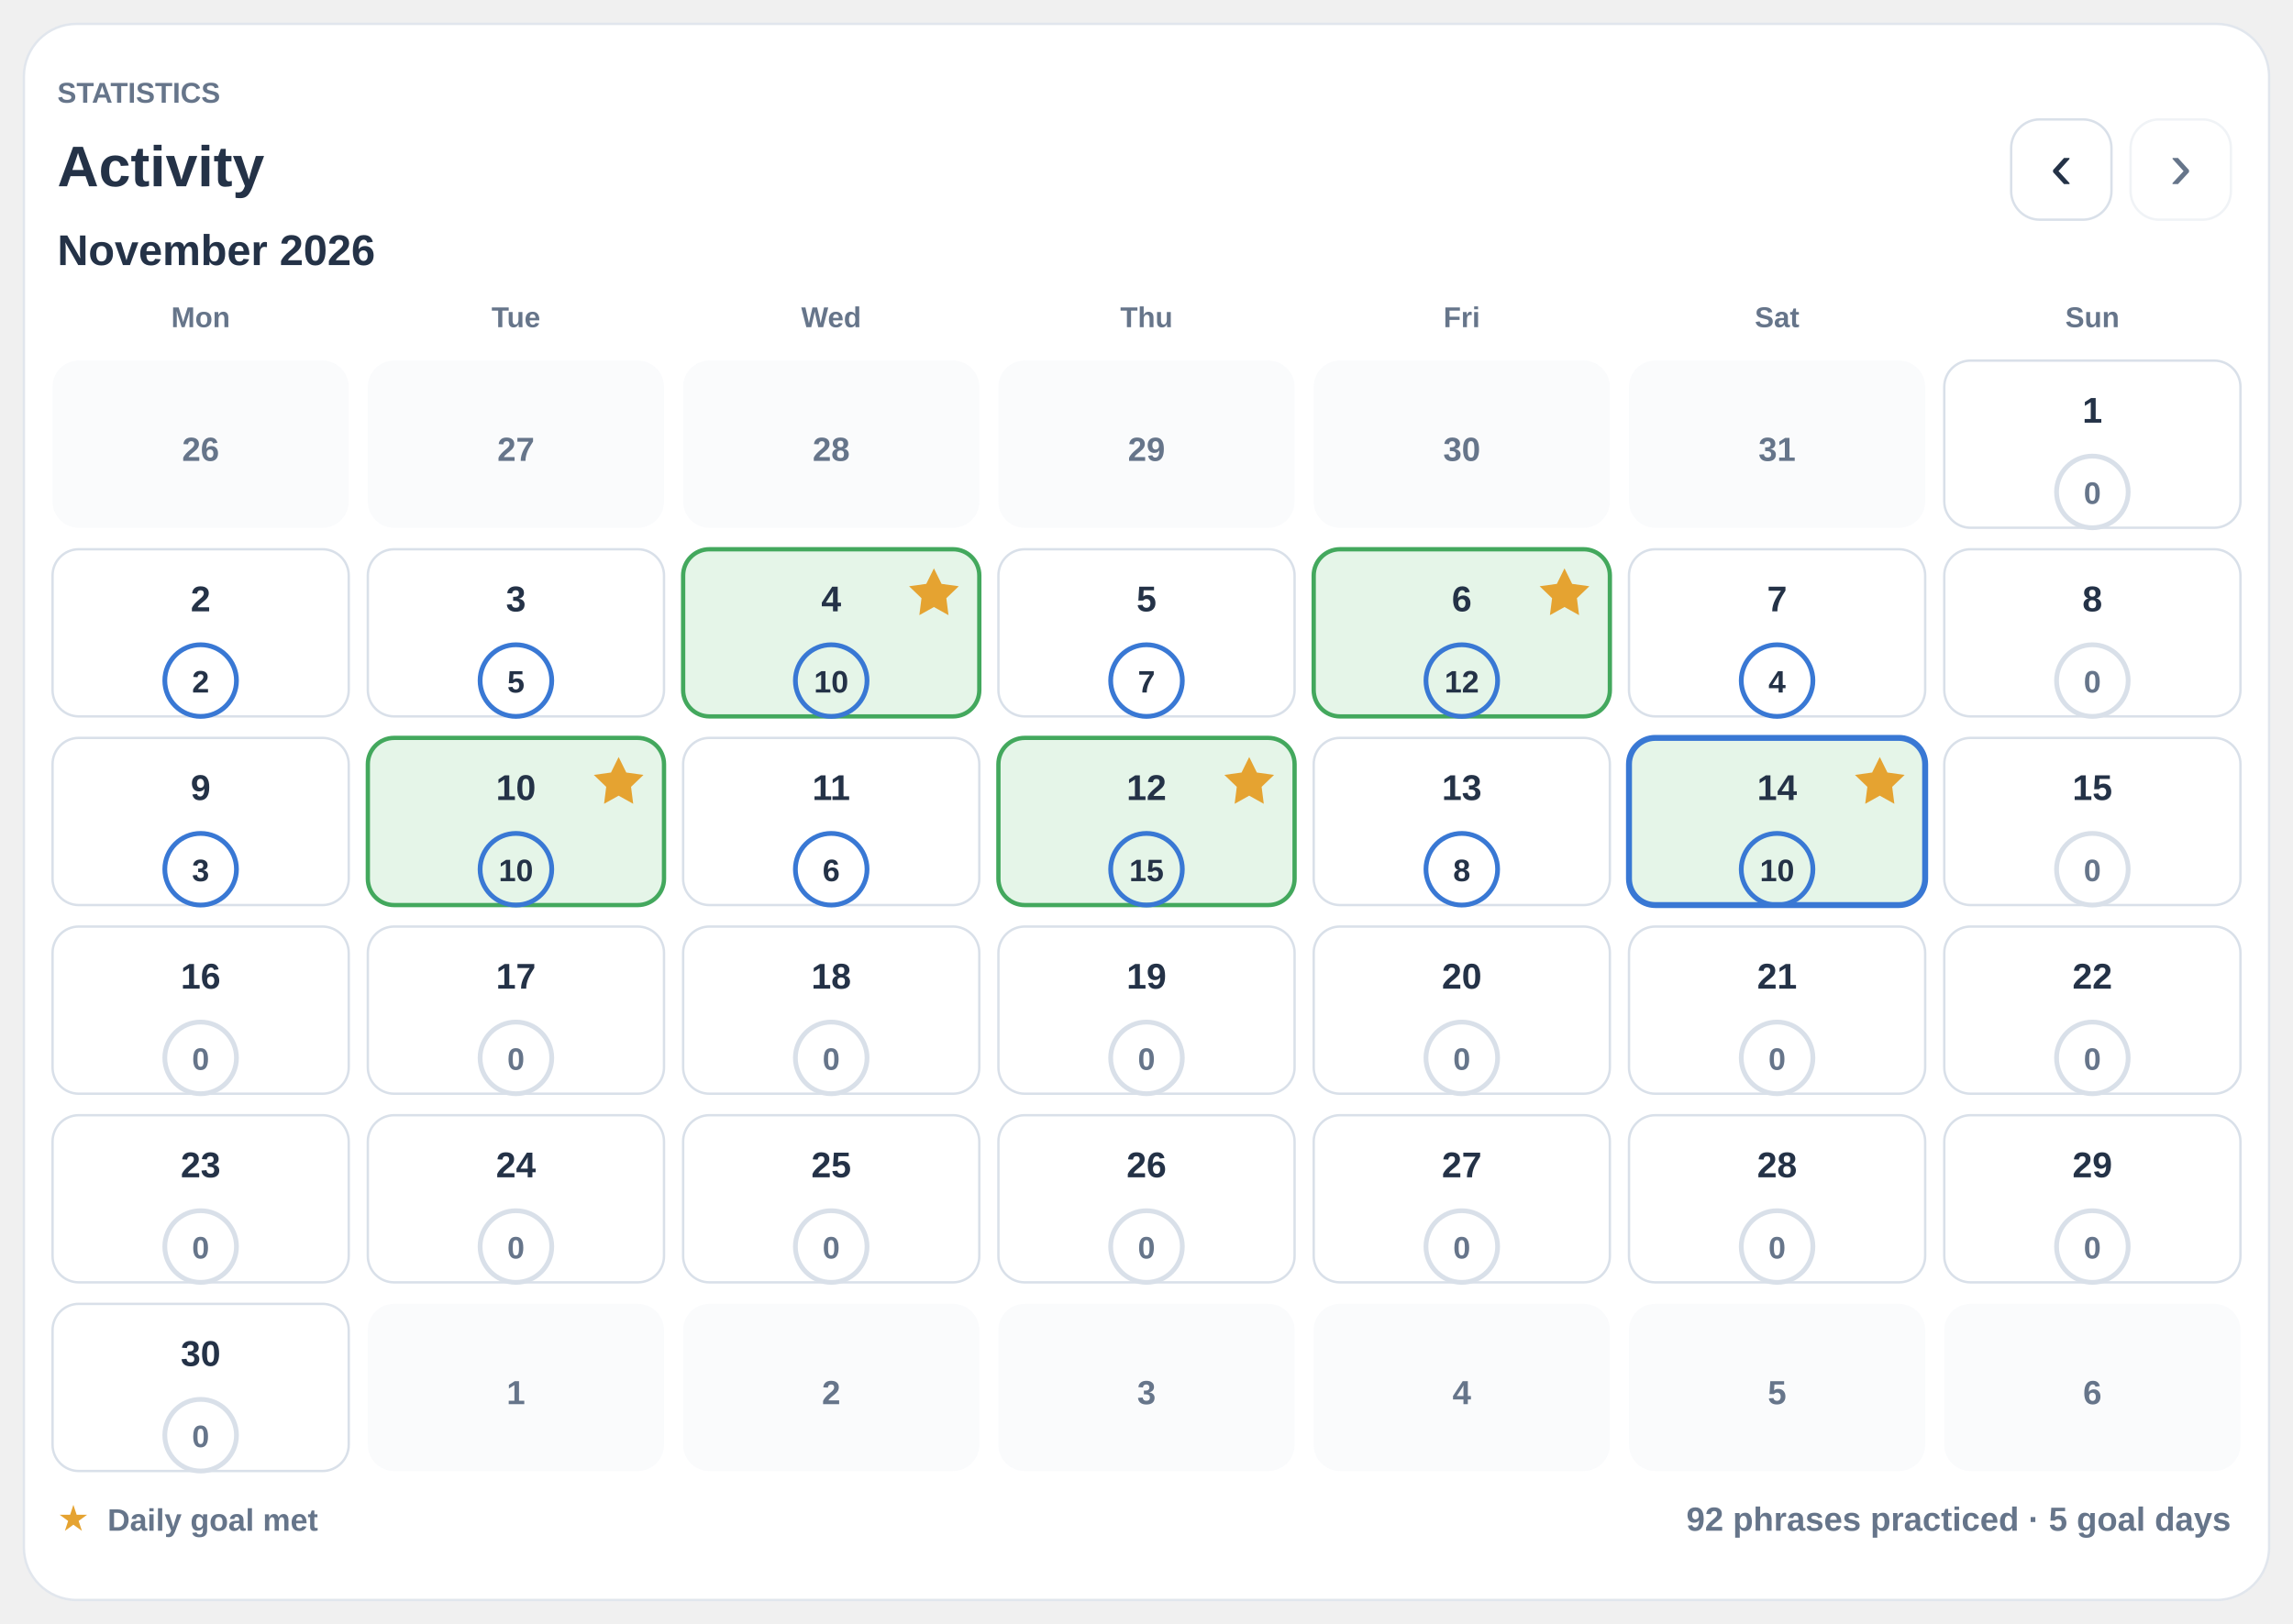
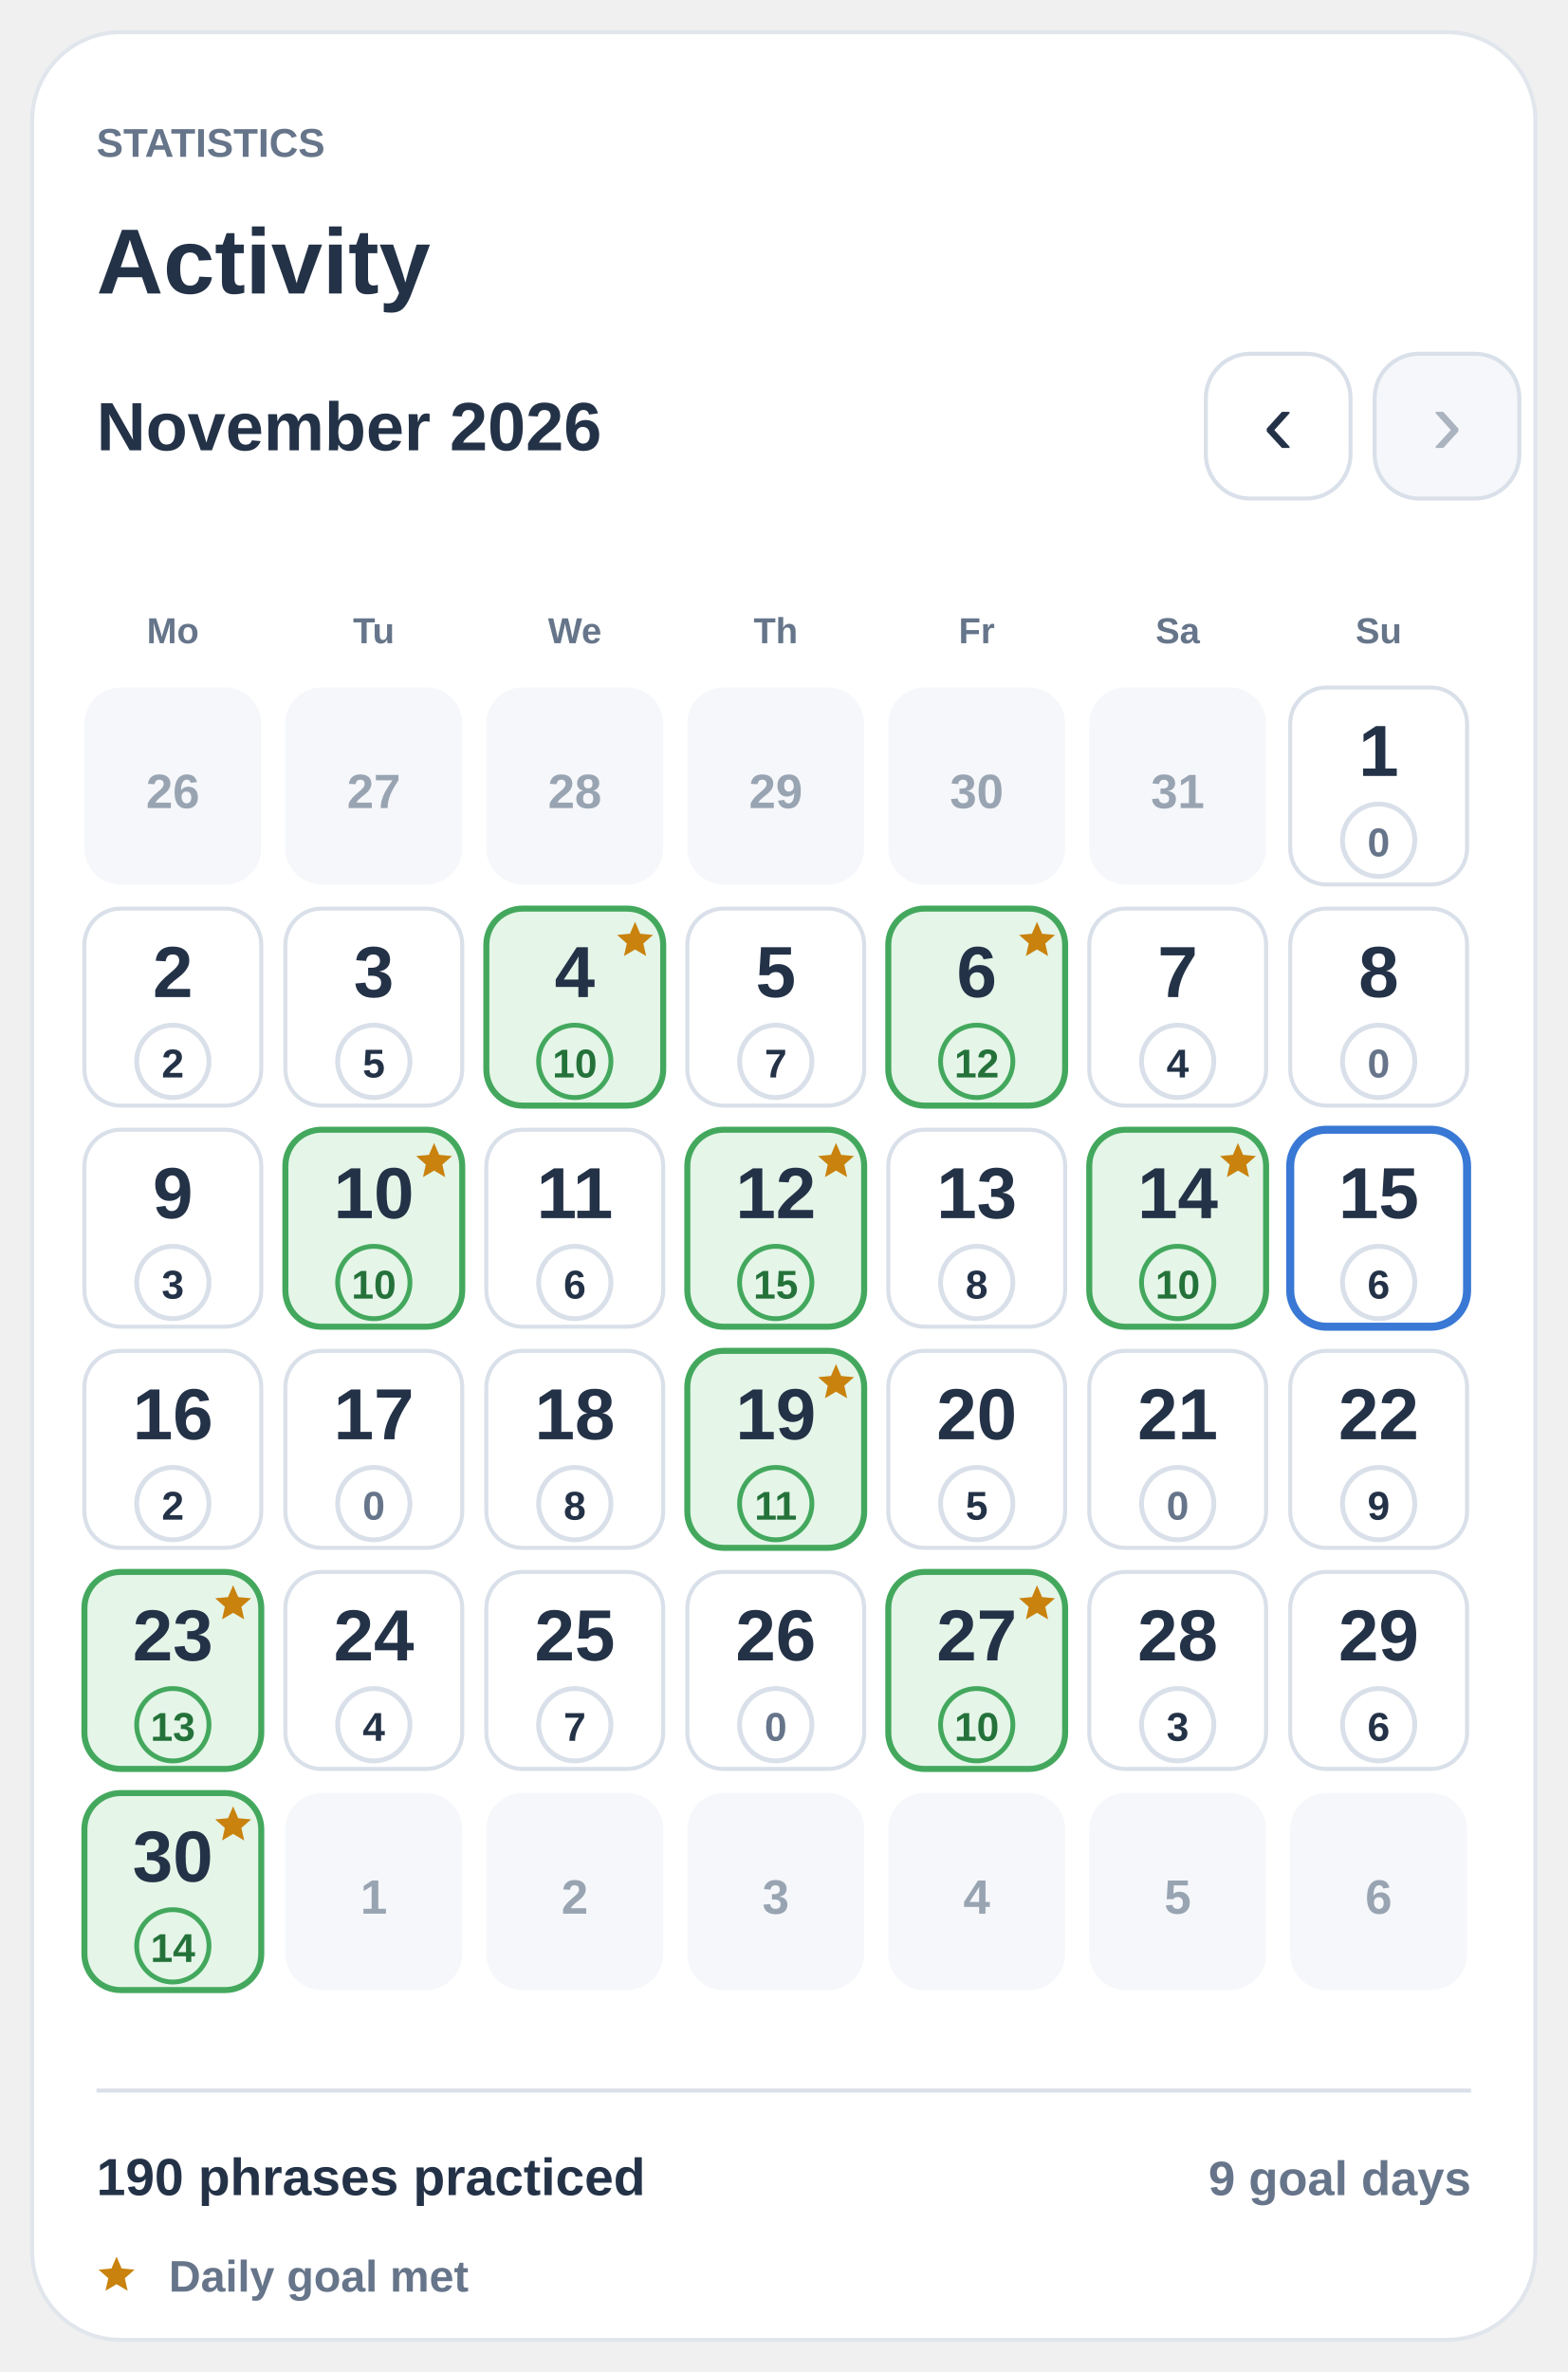
- <svg xmlns="http://www.w3.org/2000/svg" viewBox="0 0 960 680" role="img" aria-labelledby="title desc">
-   <rect x="10" y="10" width="940" height="660" rx="22" fill="#ffffff" stroke="#e1e6ed" />
-   <text x="24" y="43" fill="#66758a" font-family="Arial,sans-serif" font-size="12" font-weight="700" text-anchor="start">STATISTICS</text>
-   <text x="24" y="78" fill="#243247" font-family="Arial,sans-serif" font-size="24" font-weight="700" text-anchor="start">Activity</text>
-   <text x="24" y="111" fill="#243247" font-family="Arial,sans-serif" font-size="18" font-weight="700" text-anchor="start">November 2026</text>
-   <g aria-label="Month navigation">
-     <rect x="842" y="50" width="42" height="42" rx="12" fill="#ffffff" stroke="#d9e0e9" />
-     <text x="863" y="79" fill="#243247" font-family="Arial,sans-serif" font-size="28" font-weight="400" text-anchor="middle">‹</text>
-     <rect x="892" y="50" width="42" height="42" rx="12" fill="#ffffff" stroke="#d9e0e9" opacity=".4" />
-     <text x="913" y="79" fill="#66758a" font-family="Arial,sans-serif" font-size="28" font-weight="400" text-anchor="middle">›</text>
+ <svg xmlns="http://www.w3.org/2000/svg" viewBox="0 0 390 590" role="img" aria-labelledby="title description">
+   <rect x="8" y="8" width="374" height="574" rx="22" fill="#ffffff" stroke="#e1e6ed" />
+   <text x="24" y="39" fill="#66758a" font-family="Arial,sans-serif" font-size="10" font-weight="700" text-anchor="start">STATISTICS</text>
+   <text x="24" y="73" fill="#243247" font-family="Arial,sans-serif" font-size="23" font-weight="700" text-anchor="start">Activity</text>
+   <text x="24" y="112" fill="#243247" font-family="Arial,sans-serif" font-size="17" font-weight="700" text-anchor="start">November 2026</text>
+   <g role="group" aria-label="Month navigation">
+     <rect x="300" y="88" width="36" height="36" rx="11" fill="#ffffff" stroke="#d9e0e9" />
+     <text x="318" y="113" fill="#243247" font-family="Arial,sans-serif" font-size="23" font-weight="400" text-anchor="middle">‹</text>
+     <rect x="342" y="88" width="36" height="36" rx="11" fill="#f5f7fa" stroke="#d9e0e9" />
+     <text x="360" y="113" fill="#aab3bf" font-family="Arial,sans-serif" font-size="23" font-weight="400" text-anchor="middle">›</text>
  </g>
-   <text x="84" y="137" fill="#66758a" font-family="Arial,sans-serif" font-size="12" font-weight="700" text-anchor="middle">Mon</text>
-   <text x="216" y="137" fill="#66758a" font-family="Arial,sans-serif" font-size="12" font-weight="700" text-anchor="middle">Tue</text>
-   <text x="348" y="137" fill="#66758a" font-family="Arial,sans-serif" font-size="12" font-weight="700" text-anchor="middle">Wed</text>
-   <text x="480" y="137" fill="#66758a" font-family="Arial,sans-serif" font-size="12" font-weight="700" text-anchor="middle">Thu</text>
-   <text x="612" y="137" fill="#66758a" font-family="Arial,sans-serif" font-size="12" font-weight="700" text-anchor="middle">Fri</text>
-   <text x="744" y="137" fill="#66758a" font-family="Arial,sans-serif" font-size="12" font-weight="700" text-anchor="middle">Sat</text>
-   <text x="876" y="137" fill="#66758a" font-family="Arial,sans-serif" font-size="12" font-weight="700" text-anchor="middle">Sun</text>
-   <rect x="22" y="151" width="124" height="70" rx="11" fill="#f5f7fa" opacity=".55" />
-   <text x="84" y="193" fill="#66758a" font-family="Arial,sans-serif" font-size="14" font-weight="600" text-anchor="middle">26</text>
-   <rect x="154" y="151" width="124" height="70" rx="11" fill="#f5f7fa" opacity=".55" />
-   <text x="216" y="193" fill="#66758a" font-family="Arial,sans-serif" font-size="14" font-weight="600" text-anchor="middle">27</text>
-   <rect x="286" y="151" width="124" height="70" rx="11" fill="#f5f7fa" opacity=".55" />
-   <text x="348" y="193" fill="#66758a" font-family="Arial,sans-serif" font-size="14" font-weight="600" text-anchor="middle">28</text>
-   <rect x="418" y="151" width="124" height="70" rx="11" fill="#f5f7fa" opacity=".55" />
-   <text x="480" y="193" fill="#66758a" font-family="Arial,sans-serif" font-size="14" font-weight="600" text-anchor="middle">29</text>
-   <rect x="550" y="151" width="124" height="70" rx="11" fill="#f5f7fa" opacity=".55" />
-   <text x="612" y="193" fill="#66758a" font-family="Arial,sans-serif" font-size="14" font-weight="600" text-anchor="middle">30</text>
-   <rect x="682" y="151" width="124" height="70" rx="11" fill="#f5f7fa" opacity=".55" />
-   <text x="744" y="193" fill="#66758a" font-family="Arial,sans-serif" font-size="14" font-weight="600" text-anchor="middle">31</text>
-   <g role="group" aria-label="November 1: 0 phrases">
-     <rect x="814" y="151" width="124" height="70" rx="11" fill="#ffffff" stroke="#d9e0e9" stroke-width="1" />
-     <text x="876" y="177" fill="#243247" font-family="Arial,sans-serif" font-size="15" font-weight="600" text-anchor="middle">1</text>
-     <circle cx="876" cy="206" r="15" fill="none" stroke="#d9e0e9" stroke-width="2" />
-     <text x="876" y="211" fill="#66758a" font-family="Arial,sans-serif" font-size="13" font-weight="600" text-anchor="middle">0</text>
+   <g role="grid" aria-label="November 2026 practice activity">
+     <text x="43" y="160" fill="#66758a" font-family="Arial,sans-serif" font-size="9" font-weight="700" text-anchor="middle">Mo</text>
+     <text x="93" y="160" fill="#66758a" font-family="Arial,sans-serif" font-size="9" font-weight="700" text-anchor="middle">Tu</text>
+     <text x="143" y="160" fill="#66758a" font-family="Arial,sans-serif" font-size="9" font-weight="700" text-anchor="middle">We</text>
+     <text x="193" y="160" fill="#66758a" font-family="Arial,sans-serif" font-size="9" font-weight="700" text-anchor="middle">Th</text>
+     <text x="243" y="160" fill="#66758a" font-family="Arial,sans-serif" font-size="9" font-weight="700" text-anchor="middle">Fr</text>
+     <text x="293" y="160" fill="#66758a" font-family="Arial,sans-serif" font-size="9" font-weight="700" text-anchor="middle">Sa</text>
+     <text x="343" y="160" fill="#66758a" font-family="Arial,sans-serif" font-size="9" font-weight="700" text-anchor="middle">Su</text>
+     <rect x="21" y="171" width="44" height="49" rx="9" fill="#f5f7fa" />
+     <text x="43" y="201" fill="#99a4b2" font-family="Arial,sans-serif" font-size="12" font-weight="600" text-anchor="middle">26</text>
+     <rect x="71" y="171" width="44" height="49" rx="9" fill="#f5f7fa" />
+     <text x="93" y="201" fill="#99a4b2" font-family="Arial,sans-serif" font-size="12" font-weight="600" text-anchor="middle">27</text>
+     <rect x="121" y="171" width="44" height="49" rx="9" fill="#f5f7fa" />
+     <text x="143" y="201" fill="#99a4b2" font-family="Arial,sans-serif" font-size="12" font-weight="600" text-anchor="middle">28</text>
+     <rect x="171" y="171" width="44" height="49" rx="9" fill="#f5f7fa" />
+     <text x="193" y="201" fill="#99a4b2" font-family="Arial,sans-serif" font-size="12" font-weight="600" text-anchor="middle">29</text>
+     <rect x="221" y="171" width="44" height="49" rx="9" fill="#f5f7fa" />
+     <text x="243" y="201" fill="#99a4b2" font-family="Arial,sans-serif" font-size="12" font-weight="600" text-anchor="middle">30</text>
+     <rect x="271" y="171" width="44" height="49" rx="9" fill="#f5f7fa" />
+     <text x="293" y="201" fill="#99a4b2" font-family="Arial,sans-serif" font-size="12" font-weight="600" text-anchor="middle">31</text>
+     <g role="gridcell" aria-label="November 1: 0 phrases">
+       <rect x="321" y="171" width="44" height="49" rx="9" fill="#ffffff" stroke="#d9e0e9" stroke-width="1" />
+       <text x="343" y="193" fill="#243247" font-family="Arial,sans-serif" font-size="18" font-weight="700" text-anchor="middle">1</text>
+       <circle cx="343" cy="209" r="9" fill="none" stroke="#d9e0e9" stroke-width="1.2" />
+       <text x="343" y="213" fill="#66758a" font-family="Arial,sans-serif" font-size="10" font-weight="600" text-anchor="middle">0</text>
+     </g>
+     <g role="gridcell" aria-label="November 2: 2 phrases">
+       <rect x="21" y="226" width="44" height="49" rx="9" fill="#ffffff" stroke="#d9e0e9" stroke-width="1" />
+       <text x="43" y="248" fill="#243247" font-family="Arial,sans-serif" font-size="18" font-weight="700" text-anchor="middle">2</text>
+       <circle cx="43" cy="264" r="9" fill="none" stroke="#d9e0e9" stroke-width="1.2" />
+       <text x="43" y="268" fill="#243247" font-family="Arial,sans-serif" font-size="10" font-weight="600" text-anchor="middle">2</text>
+     </g>
+     <g role="gridcell" aria-label="November 3: 5 phrases">
+       <rect x="71" y="226" width="44" height="49" rx="9" fill="#ffffff" stroke="#d9e0e9" stroke-width="1" />
+       <text x="93" y="248" fill="#243247" font-family="Arial,sans-serif" font-size="18" font-weight="700" text-anchor="middle">3</text>
+       <circle cx="93" cy="264" r="9" fill="none" stroke="#d9e0e9" stroke-width="1.2" />
+       <text x="93" y="268" fill="#243247" font-family="Arial,sans-serif" font-size="10" font-weight="600" text-anchor="middle">5</text>
+     </g>
+     <g role="gridcell" aria-label="November 4: 10 phrases, daily goal met">
+       <rect x="121" y="226" width="44" height="49" rx="9" fill="#e5f5e8" stroke="#43a85d" stroke-width="1.5" />
+       <text x="143" y="248" fill="#243247" font-family="Arial,sans-serif" font-size="18" font-weight="700" text-anchor="middle">4</text>
+       <circle cx="143" cy="264" r="9" fill="none" stroke="#43a85d" stroke-width="1.2" />
+       <text x="143" y="268" fill="#24723a" font-family="Arial,sans-serif" font-size="10" font-weight="600" text-anchor="middle">10</text>
+       <polygon points="158.00,229.30 159.27,232.25 162.47,232.55 160.06,234.67 160.76,237.80 158.00,236.16 155.24,237.80 155.94,234.67 153.53,232.55 156.73,232.25" fill="#c9820d" aria-hidden="true" />
+     </g>
+     <g role="gridcell" aria-label="November 5: 7 phrases">
+       <rect x="171" y="226" width="44" height="49" rx="9" fill="#ffffff" stroke="#d9e0e9" stroke-width="1" />
+       <text x="193" y="248" fill="#243247" font-family="Arial,sans-serif" font-size="18" font-weight="700" text-anchor="middle">5</text>
+       <circle cx="193" cy="264" r="9" fill="none" stroke="#d9e0e9" stroke-width="1.2" />
+       <text x="193" y="268" fill="#243247" font-family="Arial,sans-serif" font-size="10" font-weight="600" text-anchor="middle">7</text>
+     </g>
+     <g role="gridcell" aria-label="November 6: 12 phrases, daily goal met">
+       <rect x="221" y="226" width="44" height="49" rx="9" fill="#e5f5e8" stroke="#43a85d" stroke-width="1.5" />
+       <text x="243" y="248" fill="#243247" font-family="Arial,sans-serif" font-size="18" font-weight="700" text-anchor="middle">6</text>
+       <circle cx="243" cy="264" r="9" fill="none" stroke="#43a85d" stroke-width="1.2" />
+       <text x="243" y="268" fill="#24723a" font-family="Arial,sans-serif" font-size="10" font-weight="600" text-anchor="middle">12</text>
+       <polygon points="258.00,229.30 259.27,232.25 262.47,232.55 260.06,234.67 260.76,237.80 258.00,236.16 255.24,237.80 255.94,234.67 253.53,232.55 256.73,232.25" fill="#c9820d" aria-hidden="true" />
+     </g>
+     <g role="gridcell" aria-label="November 7: 4 phrases">
+       <rect x="271" y="226" width="44" height="49" rx="9" fill="#ffffff" stroke="#d9e0e9" stroke-width="1" />
+       <text x="293" y="248" fill="#243247" font-family="Arial,sans-serif" font-size="18" font-weight="700" text-anchor="middle">7</text>
+       <circle cx="293" cy="264" r="9" fill="none" stroke="#d9e0e9" stroke-width="1.2" />
+       <text x="293" y="268" fill="#243247" font-family="Arial,sans-serif" font-size="10" font-weight="600" text-anchor="middle">4</text>
+     </g>
+     <g role="gridcell" aria-label="November 8: 0 phrases">
+       <rect x="321" y="226" width="44" height="49" rx="9" fill="#ffffff" stroke="#d9e0e9" stroke-width="1" />
+       <text x="343" y="248" fill="#243247" font-family="Arial,sans-serif" font-size="18" font-weight="700" text-anchor="middle">8</text>
+       <circle cx="343" cy="264" r="9" fill="none" stroke="#d9e0e9" stroke-width="1.2" />
+       <text x="343" y="268" fill="#66758a" font-family="Arial,sans-serif" font-size="10" font-weight="600" text-anchor="middle">0</text>
+     </g>
+     <g role="gridcell" aria-label="November 9: 3 phrases">
+       <rect x="21" y="281" width="44" height="49" rx="9" fill="#ffffff" stroke="#d9e0e9" stroke-width="1" />
+       <text x="43" y="303" fill="#243247" font-family="Arial,sans-serif" font-size="18" font-weight="700" text-anchor="middle">9</text>
+       <circle cx="43" cy="319" r="9" fill="none" stroke="#d9e0e9" stroke-width="1.2" />
+       <text x="43" y="323" fill="#243247" font-family="Arial,sans-serif" font-size="10" font-weight="600" text-anchor="middle">3</text>
+     </g>
+     <g role="gridcell" aria-label="November 10: 10 phrases, daily goal met">
+       <rect x="71" y="281" width="44" height="49" rx="9" fill="#e5f5e8" stroke="#43a85d" stroke-width="1.5" />
+       <text x="93" y="303" fill="#243247" font-family="Arial,sans-serif" font-size="18" font-weight="700" text-anchor="middle">10</text>
+       <circle cx="93" cy="319" r="9" fill="none" stroke="#43a85d" stroke-width="1.2" />
+       <text x="93" y="323" fill="#24723a" font-family="Arial,sans-serif" font-size="10" font-weight="600" text-anchor="middle">10</text>
+       <polygon points="108.00,284.30 109.27,287.25 112.47,287.55 110.06,289.67 110.76,292.80 108.00,291.16 105.24,292.80 105.94,289.67 103.53,287.55 106.73,287.25" fill="#c9820d" aria-hidden="true" />
+     </g>
+     <g role="gridcell" aria-label="November 11: 6 phrases">
+       <rect x="121" y="281" width="44" height="49" rx="9" fill="#ffffff" stroke="#d9e0e9" stroke-width="1" />
+       <text x="143" y="303" fill="#243247" font-family="Arial,sans-serif" font-size="18" font-weight="700" text-anchor="middle">11</text>
+       <circle cx="143" cy="319" r="9" fill="none" stroke="#d9e0e9" stroke-width="1.2" />
+       <text x="143" y="323" fill="#243247" font-family="Arial,sans-serif" font-size="10" font-weight="600" text-anchor="middle">6</text>
+     </g>
+     <g role="gridcell" aria-label="November 12: 15 phrases, daily goal met">
+       <rect x="171" y="281" width="44" height="49" rx="9" fill="#e5f5e8" stroke="#43a85d" stroke-width="1.5" />
+       <text x="193" y="303" fill="#243247" font-family="Arial,sans-serif" font-size="18" font-weight="700" text-anchor="middle">12</text>
+       <circle cx="193" cy="319" r="9" fill="none" stroke="#43a85d" stroke-width="1.2" />
+       <text x="193" y="323" fill="#24723a" font-family="Arial,sans-serif" font-size="10" font-weight="600" text-anchor="middle">15</text>
+       <polygon points="208.00,284.30 209.27,287.25 212.47,287.55 210.06,289.67 210.76,292.80 208.00,291.16 205.24,292.80 205.94,289.67 203.53,287.55 206.73,287.25" fill="#c9820d" aria-hidden="true" />
+     </g>
+     <g role="gridcell" aria-label="November 13: 8 phrases">
+       <rect x="221" y="281" width="44" height="49" rx="9" fill="#ffffff" stroke="#d9e0e9" stroke-width="1" />
+       <text x="243" y="303" fill="#243247" font-family="Arial,sans-serif" font-size="18" font-weight="700" text-anchor="middle">13</text>
+       <circle cx="243" cy="319" r="9" fill="none" stroke="#d9e0e9" stroke-width="1.2" />
+       <text x="243" y="323" fill="#243247" font-family="Arial,sans-serif" font-size="10" font-weight="600" text-anchor="middle">8</text>
+     </g>
+     <g role="gridcell" aria-label="November 14: 10 phrases, daily goal met">
+       <rect x="271" y="281" width="44" height="49" rx="9" fill="#e5f5e8" stroke="#43a85d" stroke-width="1.5" />
+       <text x="293" y="303" fill="#243247" font-family="Arial,sans-serif" font-size="18" font-weight="700" text-anchor="middle">14</text>
+       <circle cx="293" cy="319" r="9" fill="none" stroke="#43a85d" stroke-width="1.2" />
+       <text x="293" y="323" fill="#24723a" font-family="Arial,sans-serif" font-size="10" font-weight="600" text-anchor="middle">10</text>
+       <polygon points="308.00,284.30 309.27,287.25 312.47,287.55 310.06,289.67 310.76,292.80 308.00,291.16 305.24,292.80 305.94,289.67 303.53,287.55 306.73,287.25" fill="#c9820d" aria-hidden="true" />
+     </g>
+     <g role="gridcell" aria-label="November 15: 6 phrases, today">
+       <rect x="321" y="281" width="44" height="49" rx="9" fill="#ffffff" stroke="#3978d4" stroke-width="2" />
+       <text x="343" y="303" fill="#243247" font-family="Arial,sans-serif" font-size="18" font-weight="700" text-anchor="middle">15</text>
+       <circle cx="343" cy="319" r="9" fill="none" stroke="#d9e0e9" stroke-width="1.2" />
+       <text x="343" y="323" fill="#243247" font-family="Arial,sans-serif" font-size="10" font-weight="600" text-anchor="middle">6</text>
+     </g>
+     <g role="gridcell" aria-label="November 16: 2 phrases">
+       <rect x="21" y="336" width="44" height="49" rx="9" fill="#ffffff" stroke="#d9e0e9" stroke-width="1" />
+       <text x="43" y="358" fill="#243247" font-family="Arial,sans-serif" font-size="18" font-weight="700" text-anchor="middle">16</text>
+       <circle cx="43" cy="374" r="9" fill="none" stroke="#d9e0e9" stroke-width="1.2" />
+       <text x="43" y="378" fill="#243247" font-family="Arial,sans-serif" font-size="10" font-weight="600" text-anchor="middle">2</text>
+     </g>
+     <g role="gridcell" aria-label="November 17: 0 phrases">
+       <rect x="71" y="336" width="44" height="49" rx="9" fill="#ffffff" stroke="#d9e0e9" stroke-width="1" />
+       <text x="93" y="358" fill="#243247" font-family="Arial,sans-serif" font-size="18" font-weight="700" text-anchor="middle">17</text>
+       <circle cx="93" cy="374" r="9" fill="none" stroke="#d9e0e9" stroke-width="1.2" />
+       <text x="93" y="378" fill="#66758a" font-family="Arial,sans-serif" font-size="10" font-weight="600" text-anchor="middle">0</text>
+     </g>
+     <g role="gridcell" aria-label="November 18: 8 phrases">
+       <rect x="121" y="336" width="44" height="49" rx="9" fill="#ffffff" stroke="#d9e0e9" stroke-width="1" />
+       <text x="143" y="358" fill="#243247" font-family="Arial,sans-serif" font-size="18" font-weight="700" text-anchor="middle">18</text>
+       <circle cx="143" cy="374" r="9" fill="none" stroke="#d9e0e9" stroke-width="1.2" />
+       <text x="143" y="378" fill="#243247" font-family="Arial,sans-serif" font-size="10" font-weight="600" text-anchor="middle">8</text>
+     </g>
+     <g role="gridcell" aria-label="November 19: 11 phrases, daily goal met">
+       <rect x="171" y="336" width="44" height="49" rx="9" fill="#e5f5e8" stroke="#43a85d" stroke-width="1.5" />
+       <text x="193" y="358" fill="#243247" font-family="Arial,sans-serif" font-size="18" font-weight="700" text-anchor="middle">19</text>
+       <circle cx="193" cy="374" r="9" fill="none" stroke="#43a85d" stroke-width="1.2" />
+       <text x="193" y="378" fill="#24723a" font-family="Arial,sans-serif" font-size="10" font-weight="600" text-anchor="middle">11</text>
+       <polygon points="208.00,339.30 209.27,342.25 212.47,342.55 210.06,344.67 210.76,347.80 208.00,346.16 205.24,347.80 205.94,344.67 203.53,342.55 206.73,342.25" fill="#c9820d" aria-hidden="true" />
+     </g>
+     <g role="gridcell" aria-label="November 20: 5 phrases">
+       <rect x="221" y="336" width="44" height="49" rx="9" fill="#ffffff" stroke="#d9e0e9" stroke-width="1" />
+       <text x="243" y="358" fill="#243247" font-family="Arial,sans-serif" font-size="18" font-weight="700" text-anchor="middle">20</text>
+       <circle cx="243" cy="374" r="9" fill="none" stroke="#d9e0e9" stroke-width="1.2" />
+       <text x="243" y="378" fill="#243247" font-family="Arial,sans-serif" font-size="10" font-weight="600" text-anchor="middle">5</text>
+     </g>
+     <g role="gridcell" aria-label="November 21: 0 phrases">
+       <rect x="271" y="336" width="44" height="49" rx="9" fill="#ffffff" stroke="#d9e0e9" stroke-width="1" />
+       <text x="293" y="358" fill="#243247" font-family="Arial,sans-serif" font-size="18" font-weight="700" text-anchor="middle">21</text>
+       <circle cx="293" cy="374" r="9" fill="none" stroke="#d9e0e9" stroke-width="1.2" />
+       <text x="293" y="378" fill="#66758a" font-family="Arial,sans-serif" font-size="10" font-weight="600" text-anchor="middle">0</text>
+     </g>
+     <g role="gridcell" aria-label="November 22: 9 phrases">
+       <rect x="321" y="336" width="44" height="49" rx="9" fill="#ffffff" stroke="#d9e0e9" stroke-width="1" />
+       <text x="343" y="358" fill="#243247" font-family="Arial,sans-serif" font-size="18" font-weight="700" text-anchor="middle">22</text>
+       <circle cx="343" cy="374" r="9" fill="none" stroke="#d9e0e9" stroke-width="1.2" />
+       <text x="343" y="378" fill="#243247" font-family="Arial,sans-serif" font-size="10" font-weight="600" text-anchor="middle">9</text>
+     </g>
+     <g role="gridcell" aria-label="November 23: 13 phrases, daily goal met">
+       <rect x="21" y="391" width="44" height="49" rx="9" fill="#e5f5e8" stroke="#43a85d" stroke-width="1.5" />
+       <text x="43" y="413" fill="#243247" font-family="Arial,sans-serif" font-size="18" font-weight="700" text-anchor="middle">23</text>
+       <circle cx="43" cy="429" r="9" fill="none" stroke="#43a85d" stroke-width="1.2" />
+       <text x="43" y="433" fill="#24723a" font-family="Arial,sans-serif" font-size="10" font-weight="600" text-anchor="middle">13</text>
+       <polygon points="58.00,394.30 59.27,397.25 62.47,397.55 60.06,399.67 60.76,402.80 58.00,401.16 55.24,402.80 55.94,399.67 53.53,397.55 56.73,397.25" fill="#c9820d" aria-hidden="true" />
+     </g>
+     <g role="gridcell" aria-label="November 24: 4 phrases">
+       <rect x="71" y="391" width="44" height="49" rx="9" fill="#ffffff" stroke="#d9e0e9" stroke-width="1" />
+       <text x="93" y="413" fill="#243247" font-family="Arial,sans-serif" font-size="18" font-weight="700" text-anchor="middle">24</text>
+       <circle cx="93" cy="429" r="9" fill="none" stroke="#d9e0e9" stroke-width="1.2" />
+       <text x="93" y="433" fill="#243247" font-family="Arial,sans-serif" font-size="10" font-weight="600" text-anchor="middle">4</text>
+     </g>
+     <g role="gridcell" aria-label="November 25: 7 phrases">
+       <rect x="121" y="391" width="44" height="49" rx="9" fill="#ffffff" stroke="#d9e0e9" stroke-width="1" />
+       <text x="143" y="413" fill="#243247" font-family="Arial,sans-serif" font-size="18" font-weight="700" text-anchor="middle">25</text>
+       <circle cx="143" cy="429" r="9" fill="none" stroke="#d9e0e9" stroke-width="1.2" />
+       <text x="143" y="433" fill="#243247" font-family="Arial,sans-serif" font-size="10" font-weight="600" text-anchor="middle">7</text>
+     </g>
+     <g role="gridcell" aria-label="November 26: 0 phrases">
+       <rect x="171" y="391" width="44" height="49" rx="9" fill="#ffffff" stroke="#d9e0e9" stroke-width="1" />
+       <text x="193" y="413" fill="#243247" font-family="Arial,sans-serif" font-size="18" font-weight="700" text-anchor="middle">26</text>
+       <circle cx="193" cy="429" r="9" fill="none" stroke="#d9e0e9" stroke-width="1.2" />
+       <text x="193" y="433" fill="#66758a" font-family="Arial,sans-serif" font-size="10" font-weight="600" text-anchor="middle">0</text>
+     </g>
+     <g role="gridcell" aria-label="November 27: 10 phrases, daily goal met">
+       <rect x="221" y="391" width="44" height="49" rx="9" fill="#e5f5e8" stroke="#43a85d" stroke-width="1.5" />
+       <text x="243" y="413" fill="#243247" font-family="Arial,sans-serif" font-size="18" font-weight="700" text-anchor="middle">27</text>
+       <circle cx="243" cy="429" r="9" fill="none" stroke="#43a85d" stroke-width="1.2" />
+       <text x="243" y="433" fill="#24723a" font-family="Arial,sans-serif" font-size="10" font-weight="600" text-anchor="middle">10</text>
+       <polygon points="258.00,394.30 259.27,397.25 262.47,397.55 260.06,399.67 260.76,402.80 258.00,401.16 255.24,402.80 255.94,399.67 253.53,397.55 256.73,397.25" fill="#c9820d" aria-hidden="true" />
+     </g>
+     <g role="gridcell" aria-label="November 28: 3 phrases">
+       <rect x="271" y="391" width="44" height="49" rx="9" fill="#ffffff" stroke="#d9e0e9" stroke-width="1" />
+       <text x="293" y="413" fill="#243247" font-family="Arial,sans-serif" font-size="18" font-weight="700" text-anchor="middle">28</text>
+       <circle cx="293" cy="429" r="9" fill="none" stroke="#d9e0e9" stroke-width="1.2" />
+       <text x="293" y="433" fill="#243247" font-family="Arial,sans-serif" font-size="10" font-weight="600" text-anchor="middle">3</text>
+     </g>
+     <g role="gridcell" aria-label="November 29: 6 phrases">
+       <rect x="321" y="391" width="44" height="49" rx="9" fill="#ffffff" stroke="#d9e0e9" stroke-width="1" />
+       <text x="343" y="413" fill="#243247" font-family="Arial,sans-serif" font-size="18" font-weight="700" text-anchor="middle">29</text>
+       <circle cx="343" cy="429" r="9" fill="none" stroke="#d9e0e9" stroke-width="1.2" />
+       <text x="343" y="433" fill="#243247" font-family="Arial,sans-serif" font-size="10" font-weight="600" text-anchor="middle">6</text>
+     </g>
+     <g role="gridcell" aria-label="November 30: 14 phrases, daily goal met">
+       <rect x="21" y="446" width="44" height="49" rx="9" fill="#e5f5e8" stroke="#43a85d" stroke-width="1.5" />
+       <text x="43" y="468" fill="#243247" font-family="Arial,sans-serif" font-size="18" font-weight="700" text-anchor="middle">30</text>
+       <circle cx="43" cy="484" r="9" fill="none" stroke="#43a85d" stroke-width="1.2" />
+       <text x="43" y="488" fill="#24723a" font-family="Arial,sans-serif" font-size="10" font-weight="600" text-anchor="middle">14</text>
+       <polygon points="58.00,449.30 59.27,452.25 62.47,452.55 60.06,454.67 60.76,457.80 58.00,456.16 55.24,457.80 55.94,454.67 53.53,452.55 56.73,452.25" fill="#c9820d" aria-hidden="true" />
+     </g>
+     <rect x="71" y="446" width="44" height="49" rx="9" fill="#f5f7fa" />
+     <text x="93" y="476" fill="#99a4b2" font-family="Arial,sans-serif" font-size="12" font-weight="600" text-anchor="middle">1</text>
+     <rect x="121" y="446" width="44" height="49" rx="9" fill="#f5f7fa" />
+     <text x="143" y="476" fill="#99a4b2" font-family="Arial,sans-serif" font-size="12" font-weight="600" text-anchor="middle">2</text>
+     <rect x="171" y="446" width="44" height="49" rx="9" fill="#f5f7fa" />
+     <text x="193" y="476" fill="#99a4b2" font-family="Arial,sans-serif" font-size="12" font-weight="600" text-anchor="middle">3</text>
+     <rect x="221" y="446" width="44" height="49" rx="9" fill="#f5f7fa" />
+     <text x="243" y="476" fill="#99a4b2" font-family="Arial,sans-serif" font-size="12" font-weight="600" text-anchor="middle">4</text>
+     <rect x="271" y="446" width="44" height="49" rx="9" fill="#f5f7fa" />
+     <text x="293" y="476" fill="#99a4b2" font-family="Arial,sans-serif" font-size="12" font-weight="600" text-anchor="middle">5</text>
+     <rect x="321" y="446" width="44" height="49" rx="9" fill="#f5f7fa" />
+     <text x="343" y="476" fill="#99a4b2" font-family="Arial,sans-serif" font-size="12" font-weight="600" text-anchor="middle">6</text>
  </g>
-   <g role="group" aria-label="November 2: 2 phrases">
-     <rect x="22" y="230" width="124" height="70" rx="11" fill="#ffffff" stroke="#d9e0e9" stroke-width="1" />
-     <text x="84" y="256" fill="#243247" font-family="Arial,sans-serif" font-size="15" font-weight="600" text-anchor="middle">2</text>
-     <circle cx="84" cy="285" r="15" fill="none" stroke="#3978d4" stroke-width="2" />
-     <text x="84" y="290" fill="#243247" font-family="Arial,sans-serif" font-size="13" font-weight="600" text-anchor="middle">2</text>
-   </g>
-   <g role="group" aria-label="November 3: 5 phrases">
-     <rect x="154" y="230" width="124" height="70" rx="11" fill="#ffffff" stroke="#d9e0e9" stroke-width="1" />
-     <text x="216" y="256" fill="#243247" font-family="Arial,sans-serif" font-size="15" font-weight="600" text-anchor="middle">3</text>
-     <circle cx="216" cy="285" r="15" fill="none" stroke="#3978d4" stroke-width="2" />
-     <text x="216" y="290" fill="#243247" font-family="Arial,sans-serif" font-size="13" font-weight="600" text-anchor="middle">5</text>
-   </g>
-   <g role="group" aria-label="November 4: 10 phrases, daily goal met">
-     <rect x="286" y="230" width="124" height="70" rx="11" fill="#e5f5e8" stroke="#43a85d" stroke-width="1.8" />
-     <text x="348" y="256" fill="#243247" font-family="Arial,sans-serif" font-size="15" font-weight="600" text-anchor="middle">4</text>
-     <circle cx="348" cy="285" r="15" fill="none" stroke="#3978d4" stroke-width="2" />
-     <text x="348" y="290" fill="#243247" font-family="Arial,sans-serif" font-size="13" font-weight="600" text-anchor="middle">10</text>
-     <path d="M391 238l3.2 6.5 7.2 1-5.2 5 .9 7.1-6.1-3.4-6.1 3.4.9-7.1-5.2-5 7.2-1z" fill="#e5a331" aria-hidden="true" />
-   </g>
-   <g role="group" aria-label="November 5: 7 phrases">
-     <rect x="418" y="230" width="124" height="70" rx="11" fill="#ffffff" stroke="#d9e0e9" stroke-width="1" />
-     <text x="480" y="256" fill="#243247" font-family="Arial,sans-serif" font-size="15" font-weight="600" text-anchor="middle">5</text>
-     <circle cx="480" cy="285" r="15" fill="none" stroke="#3978d4" stroke-width="2" />
-     <text x="480" y="290" fill="#243247" font-family="Arial,sans-serif" font-size="13" font-weight="600" text-anchor="middle">7</text>
-   </g>
-   <g role="group" aria-label="November 6: 12 phrases, daily goal met">
-     <rect x="550" y="230" width="124" height="70" rx="11" fill="#e5f5e8" stroke="#43a85d" stroke-width="1.8" />
-     <text x="612" y="256" fill="#243247" font-family="Arial,sans-serif" font-size="15" font-weight="600" text-anchor="middle">6</text>
-     <circle cx="612" cy="285" r="15" fill="none" stroke="#3978d4" stroke-width="2" />
-     <text x="612" y="290" fill="#243247" font-family="Arial,sans-serif" font-size="13" font-weight="600" text-anchor="middle">12</text>
-     <path d="M655 238l3.2 6.5 7.2 1-5.2 5 .9 7.1-6.1-3.4-6.1 3.4.9-7.1-5.2-5 7.2-1z" fill="#e5a331" aria-hidden="true" />
-   </g>
-   <g role="group" aria-label="November 7: 4 phrases">
-     <rect x="682" y="230" width="124" height="70" rx="11" fill="#ffffff" stroke="#d9e0e9" stroke-width="1" />
-     <text x="744" y="256" fill="#243247" font-family="Arial,sans-serif" font-size="15" font-weight="600" text-anchor="middle">7</text>
-     <circle cx="744" cy="285" r="15" fill="none" stroke="#3978d4" stroke-width="2" />
-     <text x="744" y="290" fill="#243247" font-family="Arial,sans-serif" font-size="13" font-weight="600" text-anchor="middle">4</text>
-   </g>
-   <g role="group" aria-label="November 8: 0 phrases">
-     <rect x="814" y="230" width="124" height="70" rx="11" fill="#ffffff" stroke="#d9e0e9" stroke-width="1" />
-     <text x="876" y="256" fill="#243247" font-family="Arial,sans-serif" font-size="15" font-weight="600" text-anchor="middle">8</text>
-     <circle cx="876" cy="285" r="15" fill="none" stroke="#d9e0e9" stroke-width="2" />
-     <text x="876" y="290" fill="#66758a" font-family="Arial,sans-serif" font-size="13" font-weight="600" text-anchor="middle">0</text>
-   </g>
-   <g role="group" aria-label="November 9: 3 phrases">
-     <rect x="22" y="309" width="124" height="70" rx="11" fill="#ffffff" stroke="#d9e0e9" stroke-width="1" />
-     <text x="84" y="335" fill="#243247" font-family="Arial,sans-serif" font-size="15" font-weight="600" text-anchor="middle">9</text>
-     <circle cx="84" cy="364" r="15" fill="none" stroke="#3978d4" stroke-width="2" />
-     <text x="84" y="369" fill="#243247" font-family="Arial,sans-serif" font-size="13" font-weight="600" text-anchor="middle">3</text>
-   </g>
-   <g role="group" aria-label="November 10: 10 phrases, daily goal met">
-     <rect x="154" y="309" width="124" height="70" rx="11" fill="#e5f5e8" stroke="#43a85d" stroke-width="1.8" />
-     <text x="216" y="335" fill="#243247" font-family="Arial,sans-serif" font-size="15" font-weight="600" text-anchor="middle">10</text>
-     <circle cx="216" cy="364" r="15" fill="none" stroke="#3978d4" stroke-width="2" />
-     <text x="216" y="369" fill="#243247" font-family="Arial,sans-serif" font-size="13" font-weight="600" text-anchor="middle">10</text>
-     <path d="M259 317l3.2 6.5 7.2 1-5.2 5 .9 7.1-6.1-3.4-6.1 3.4.9-7.1-5.2-5 7.2-1z" fill="#e5a331" aria-hidden="true" />
-   </g>
-   <g role="group" aria-label="November 11: 6 phrases">
-     <rect x="286" y="309" width="124" height="70" rx="11" fill="#ffffff" stroke="#d9e0e9" stroke-width="1" />
-     <text x="348" y="335" fill="#243247" font-family="Arial,sans-serif" font-size="15" font-weight="600" text-anchor="middle">11</text>
-     <circle cx="348" cy="364" r="15" fill="none" stroke="#3978d4" stroke-width="2" />
-     <text x="348" y="369" fill="#243247" font-family="Arial,sans-serif" font-size="13" font-weight="600" text-anchor="middle">6</text>
-   </g>
-   <g role="group" aria-label="November 12: 15 phrases, daily goal met">
-     <rect x="418" y="309" width="124" height="70" rx="11" fill="#e5f5e8" stroke="#43a85d" stroke-width="1.8" />
-     <text x="480" y="335" fill="#243247" font-family="Arial,sans-serif" font-size="15" font-weight="600" text-anchor="middle">12</text>
-     <circle cx="480" cy="364" r="15" fill="none" stroke="#3978d4" stroke-width="2" />
-     <text x="480" y="369" fill="#243247" font-family="Arial,sans-serif" font-size="13" font-weight="600" text-anchor="middle">15</text>
-     <path d="M523 317l3.2 6.5 7.2 1-5.2 5 .9 7.1-6.1-3.4-6.1 3.4.9-7.1-5.2-5 7.2-1z" fill="#e5a331" aria-hidden="true" />
-   </g>
-   <g role="group" aria-label="November 13: 8 phrases">
-     <rect x="550" y="309" width="124" height="70" rx="11" fill="#ffffff" stroke="#d9e0e9" stroke-width="1" />
-     <text x="612" y="335" fill="#243247" font-family="Arial,sans-serif" font-size="15" font-weight="600" text-anchor="middle">13</text>
-     <circle cx="612" cy="364" r="15" fill="none" stroke="#3978d4" stroke-width="2" />
-     <text x="612" y="369" fill="#243247" font-family="Arial,sans-serif" font-size="13" font-weight="600" text-anchor="middle">8</text>
-   </g>
-   <g role="group" aria-label="November 14: 10 phrases, daily goal met, today">
-     <rect x="682" y="309" width="124" height="70" rx="11" fill="#e5f5e8" stroke="#3978d4" stroke-width="2.5" />
-     <text x="744" y="335" fill="#243247" font-family="Arial,sans-serif" font-size="15" font-weight="600" text-anchor="middle">14</text>
-     <circle cx="744" cy="364" r="15" fill="none" stroke="#3978d4" stroke-width="2" />
-     <text x="744" y="369" fill="#243247" font-family="Arial,sans-serif" font-size="13" font-weight="600" text-anchor="middle">10</text>
-     <path d="M787 317l3.2 6.5 7.2 1-5.2 5 .9 7.1-6.1-3.4-6.1 3.4.9-7.1-5.2-5 7.2-1z" fill="#e5a331" aria-hidden="true" />
-   </g>
-   <g role="group" aria-label="November 15: 0 phrases">
-     <rect x="814" y="309" width="124" height="70" rx="11" fill="#ffffff" stroke="#d9e0e9" stroke-width="1" />
-     <text x="876" y="335" fill="#243247" font-family="Arial,sans-serif" font-size="15" font-weight="600" text-anchor="middle">15</text>
-     <circle cx="876" cy="364" r="15" fill="none" stroke="#d9e0e9" stroke-width="2" />
-     <text x="876" y="369" fill="#66758a" font-family="Arial,sans-serif" font-size="13" font-weight="600" text-anchor="middle">0</text>
-   </g>
-   <g role="group" aria-label="November 16: 0 phrases">
-     <rect x="22" y="388" width="124" height="70" rx="11" fill="#ffffff" stroke="#d9e0e9" stroke-width="1" />
-     <text x="84" y="414" fill="#243247" font-family="Arial,sans-serif" font-size="15" font-weight="600" text-anchor="middle">16</text>
-     <circle cx="84" cy="443" r="15" fill="none" stroke="#d9e0e9" stroke-width="2" />
-     <text x="84" y="448" fill="#66758a" font-family="Arial,sans-serif" font-size="13" font-weight="600" text-anchor="middle">0</text>
-   </g>
-   <g role="group" aria-label="November 17: 0 phrases">
-     <rect x="154" y="388" width="124" height="70" rx="11" fill="#ffffff" stroke="#d9e0e9" stroke-width="1" />
-     <text x="216" y="414" fill="#243247" font-family="Arial,sans-serif" font-size="15" font-weight="600" text-anchor="middle">17</text>
-     <circle cx="216" cy="443" r="15" fill="none" stroke="#d9e0e9" stroke-width="2" />
-     <text x="216" y="448" fill="#66758a" font-family="Arial,sans-serif" font-size="13" font-weight="600" text-anchor="middle">0</text>
-   </g>
-   <g role="group" aria-label="November 18: 0 phrases">
-     <rect x="286" y="388" width="124" height="70" rx="11" fill="#ffffff" stroke="#d9e0e9" stroke-width="1" />
-     <text x="348" y="414" fill="#243247" font-family="Arial,sans-serif" font-size="15" font-weight="600" text-anchor="middle">18</text>
-     <circle cx="348" cy="443" r="15" fill="none" stroke="#d9e0e9" stroke-width="2" />
-     <text x="348" y="448" fill="#66758a" font-family="Arial,sans-serif" font-size="13" font-weight="600" text-anchor="middle">0</text>
-   </g>
-   <g role="group" aria-label="November 19: 0 phrases">
-     <rect x="418" y="388" width="124" height="70" rx="11" fill="#ffffff" stroke="#d9e0e9" stroke-width="1" />
-     <text x="480" y="414" fill="#243247" font-family="Arial,sans-serif" font-size="15" font-weight="600" text-anchor="middle">19</text>
-     <circle cx="480" cy="443" r="15" fill="none" stroke="#d9e0e9" stroke-width="2" />
-     <text x="480" y="448" fill="#66758a" font-family="Arial,sans-serif" font-size="13" font-weight="600" text-anchor="middle">0</text>
-   </g>
-   <g role="group" aria-label="November 20: 0 phrases">
-     <rect x="550" y="388" width="124" height="70" rx="11" fill="#ffffff" stroke="#d9e0e9" stroke-width="1" />
-     <text x="612" y="414" fill="#243247" font-family="Arial,sans-serif" font-size="15" font-weight="600" text-anchor="middle">20</text>
-     <circle cx="612" cy="443" r="15" fill="none" stroke="#d9e0e9" stroke-width="2" />
-     <text x="612" y="448" fill="#66758a" font-family="Arial,sans-serif" font-size="13" font-weight="600" text-anchor="middle">0</text>
-   </g>
-   <g role="group" aria-label="November 21: 0 phrases">
-     <rect x="682" y="388" width="124" height="70" rx="11" fill="#ffffff" stroke="#d9e0e9" stroke-width="1" />
-     <text x="744" y="414" fill="#243247" font-family="Arial,sans-serif" font-size="15" font-weight="600" text-anchor="middle">21</text>
-     <circle cx="744" cy="443" r="15" fill="none" stroke="#d9e0e9" stroke-width="2" />
-     <text x="744" y="448" fill="#66758a" font-family="Arial,sans-serif" font-size="13" font-weight="600" text-anchor="middle">0</text>
-   </g>
-   <g role="group" aria-label="November 22: 0 phrases">
-     <rect x="814" y="388" width="124" height="70" rx="11" fill="#ffffff" stroke="#d9e0e9" stroke-width="1" />
-     <text x="876" y="414" fill="#243247" font-family="Arial,sans-serif" font-size="15" font-weight="600" text-anchor="middle">22</text>
-     <circle cx="876" cy="443" r="15" fill="none" stroke="#d9e0e9" stroke-width="2" />
-     <text x="876" y="448" fill="#66758a" font-family="Arial,sans-serif" font-size="13" font-weight="600" text-anchor="middle">0</text>
-   </g>
-   <g role="group" aria-label="November 23: 0 phrases">
-     <rect x="22" y="467" width="124" height="70" rx="11" fill="#ffffff" stroke="#d9e0e9" stroke-width="1" />
-     <text x="84" y="493" fill="#243247" font-family="Arial,sans-serif" font-size="15" font-weight="600" text-anchor="middle">23</text>
-     <circle cx="84" cy="522" r="15" fill="none" stroke="#d9e0e9" stroke-width="2" />
-     <text x="84" y="527" fill="#66758a" font-family="Arial,sans-serif" font-size="13" font-weight="600" text-anchor="middle">0</text>
-   </g>
-   <g role="group" aria-label="November 24: 0 phrases">
-     <rect x="154" y="467" width="124" height="70" rx="11" fill="#ffffff" stroke="#d9e0e9" stroke-width="1" />
-     <text x="216" y="493" fill="#243247" font-family="Arial,sans-serif" font-size="15" font-weight="600" text-anchor="middle">24</text>
-     <circle cx="216" cy="522" r="15" fill="none" stroke="#d9e0e9" stroke-width="2" />
-     <text x="216" y="527" fill="#66758a" font-family="Arial,sans-serif" font-size="13" font-weight="600" text-anchor="middle">0</text>
-   </g>
-   <g role="group" aria-label="November 25: 0 phrases">
-     <rect x="286" y="467" width="124" height="70" rx="11" fill="#ffffff" stroke="#d9e0e9" stroke-width="1" />
-     <text x="348" y="493" fill="#243247" font-family="Arial,sans-serif" font-size="15" font-weight="600" text-anchor="middle">25</text>
-     <circle cx="348" cy="522" r="15" fill="none" stroke="#d9e0e9" stroke-width="2" />
-     <text x="348" y="527" fill="#66758a" font-family="Arial,sans-serif" font-size="13" font-weight="600" text-anchor="middle">0</text>
-   </g>
-   <g role="group" aria-label="November 26: 0 phrases">
-     <rect x="418" y="467" width="124" height="70" rx="11" fill="#ffffff" stroke="#d9e0e9" stroke-width="1" />
-     <text x="480" y="493" fill="#243247" font-family="Arial,sans-serif" font-size="15" font-weight="600" text-anchor="middle">26</text>
-     <circle cx="480" cy="522" r="15" fill="none" stroke="#d9e0e9" stroke-width="2" />
-     <text x="480" y="527" fill="#66758a" font-family="Arial,sans-serif" font-size="13" font-weight="600" text-anchor="middle">0</text>
-   </g>
-   <g role="group" aria-label="November 27: 0 phrases">
-     <rect x="550" y="467" width="124" height="70" rx="11" fill="#ffffff" stroke="#d9e0e9" stroke-width="1" />
-     <text x="612" y="493" fill="#243247" font-family="Arial,sans-serif" font-size="15" font-weight="600" text-anchor="middle">27</text>
-     <circle cx="612" cy="522" r="15" fill="none" stroke="#d9e0e9" stroke-width="2" />
-     <text x="612" y="527" fill="#66758a" font-family="Arial,sans-serif" font-size="13" font-weight="600" text-anchor="middle">0</text>
-   </g>
-   <g role="group" aria-label="November 28: 0 phrases">
-     <rect x="682" y="467" width="124" height="70" rx="11" fill="#ffffff" stroke="#d9e0e9" stroke-width="1" />
-     <text x="744" y="493" fill="#243247" font-family="Arial,sans-serif" font-size="15" font-weight="600" text-anchor="middle">28</text>
-     <circle cx="744" cy="522" r="15" fill="none" stroke="#d9e0e9" stroke-width="2" />
-     <text x="744" y="527" fill="#66758a" font-family="Arial,sans-serif" font-size="13" font-weight="600" text-anchor="middle">0</text>
-   </g>
-   <g role="group" aria-label="November 29: 0 phrases">
-     <rect x="814" y="467" width="124" height="70" rx="11" fill="#ffffff" stroke="#d9e0e9" stroke-width="1" />
-     <text x="876" y="493" fill="#243247" font-family="Arial,sans-serif" font-size="15" font-weight="600" text-anchor="middle">29</text>
-     <circle cx="876" cy="522" r="15" fill="none" stroke="#d9e0e9" stroke-width="2" />
-     <text x="876" y="527" fill="#66758a" font-family="Arial,sans-serif" font-size="13" font-weight="600" text-anchor="middle">0</text>
-   </g>
-   <g role="group" aria-label="November 30: 0 phrases">
-     <rect x="22" y="546" width="124" height="70" rx="11" fill="#ffffff" stroke="#d9e0e9" stroke-width="1" />
-     <text x="84" y="572" fill="#243247" font-family="Arial,sans-serif" font-size="15" font-weight="600" text-anchor="middle">30</text>
-     <circle cx="84" cy="601" r="15" fill="none" stroke="#d9e0e9" stroke-width="2" />
-     <text x="84" y="606" fill="#66758a" font-family="Arial,sans-serif" font-size="13" font-weight="600" text-anchor="middle">0</text>
-   </g>
-   <rect x="154" y="546" width="124" height="70" rx="11" fill="#f5f7fa" opacity=".55" />
-   <text x="216" y="588" fill="#66758a" font-family="Arial,sans-serif" font-size="14" font-weight="600" text-anchor="middle">1</text>
-   <rect x="286" y="546" width="124" height="70" rx="11" fill="#f5f7fa" opacity=".55" />
-   <text x="348" y="588" fill="#66758a" font-family="Arial,sans-serif" font-size="14" font-weight="600" text-anchor="middle">2</text>
-   <rect x="418" y="546" width="124" height="70" rx="11" fill="#f5f7fa" opacity=".55" />
-   <text x="480" y="588" fill="#66758a" font-family="Arial,sans-serif" font-size="14" font-weight="600" text-anchor="middle">3</text>
-   <rect x="550" y="546" width="124" height="70" rx="11" fill="#f5f7fa" opacity=".55" />
-   <text x="612" y="588" fill="#66758a" font-family="Arial,sans-serif" font-size="14" font-weight="600" text-anchor="middle">4</text>
-   <rect x="682" y="546" width="124" height="70" rx="11" fill="#f5f7fa" opacity=".55" />
-   <text x="744" y="588" fill="#66758a" font-family="Arial,sans-serif" font-size="14" font-weight="600" text-anchor="middle">5</text>
-   <rect x="814" y="546" width="124" height="70" rx="11" fill="#f5f7fa" opacity=".55" />
-   <text x="876" y="588" fill="#66758a" font-family="Arial,sans-serif" font-size="14" font-weight="600" text-anchor="middle">6</text>
-   <text x="24" y="641" fill="#e5a331" font-family="Arial,sans-serif" font-size="15" font-weight="600" text-anchor="start">★</text>
-   <text x="45" y="641" fill="#66758a" font-family="Arial,sans-serif" font-size="13" font-weight="600" text-anchor="start">Daily goal met</text>
-   <text x="934" y="641" fill="#66758a" font-family="Arial,sans-serif" font-size="14" font-weight="600" text-anchor="end">92 phrases practiced · 5 goal days</text>
+   <path d="M24 520h342" stroke="#d9e0e9" />
+   <text x="24" y="546" fill="#243247" font-family="Arial,sans-serif" font-size="13" font-weight="700" text-anchor="start">190 phrases practiced</text>
+   <text x="366" y="546" fill="#66758a" font-family="Arial,sans-serif" font-size="12" font-weight="600" text-anchor="end">9 goal days</text>
+   <polygon points="29.00,561.30 30.27,564.25 33.47,564.55 31.06,566.67 31.76,569.80 29.00,568.16 26.24,569.80 26.94,566.67 24.53,564.55 27.73,564.25" fill="#c9820d" aria-hidden="true" />
+   <text x="42" y="570" fill="#66758a" font-family="Arial,sans-serif" font-size="11" font-weight="600" text-anchor="start">Daily goal met</text>
</svg>
